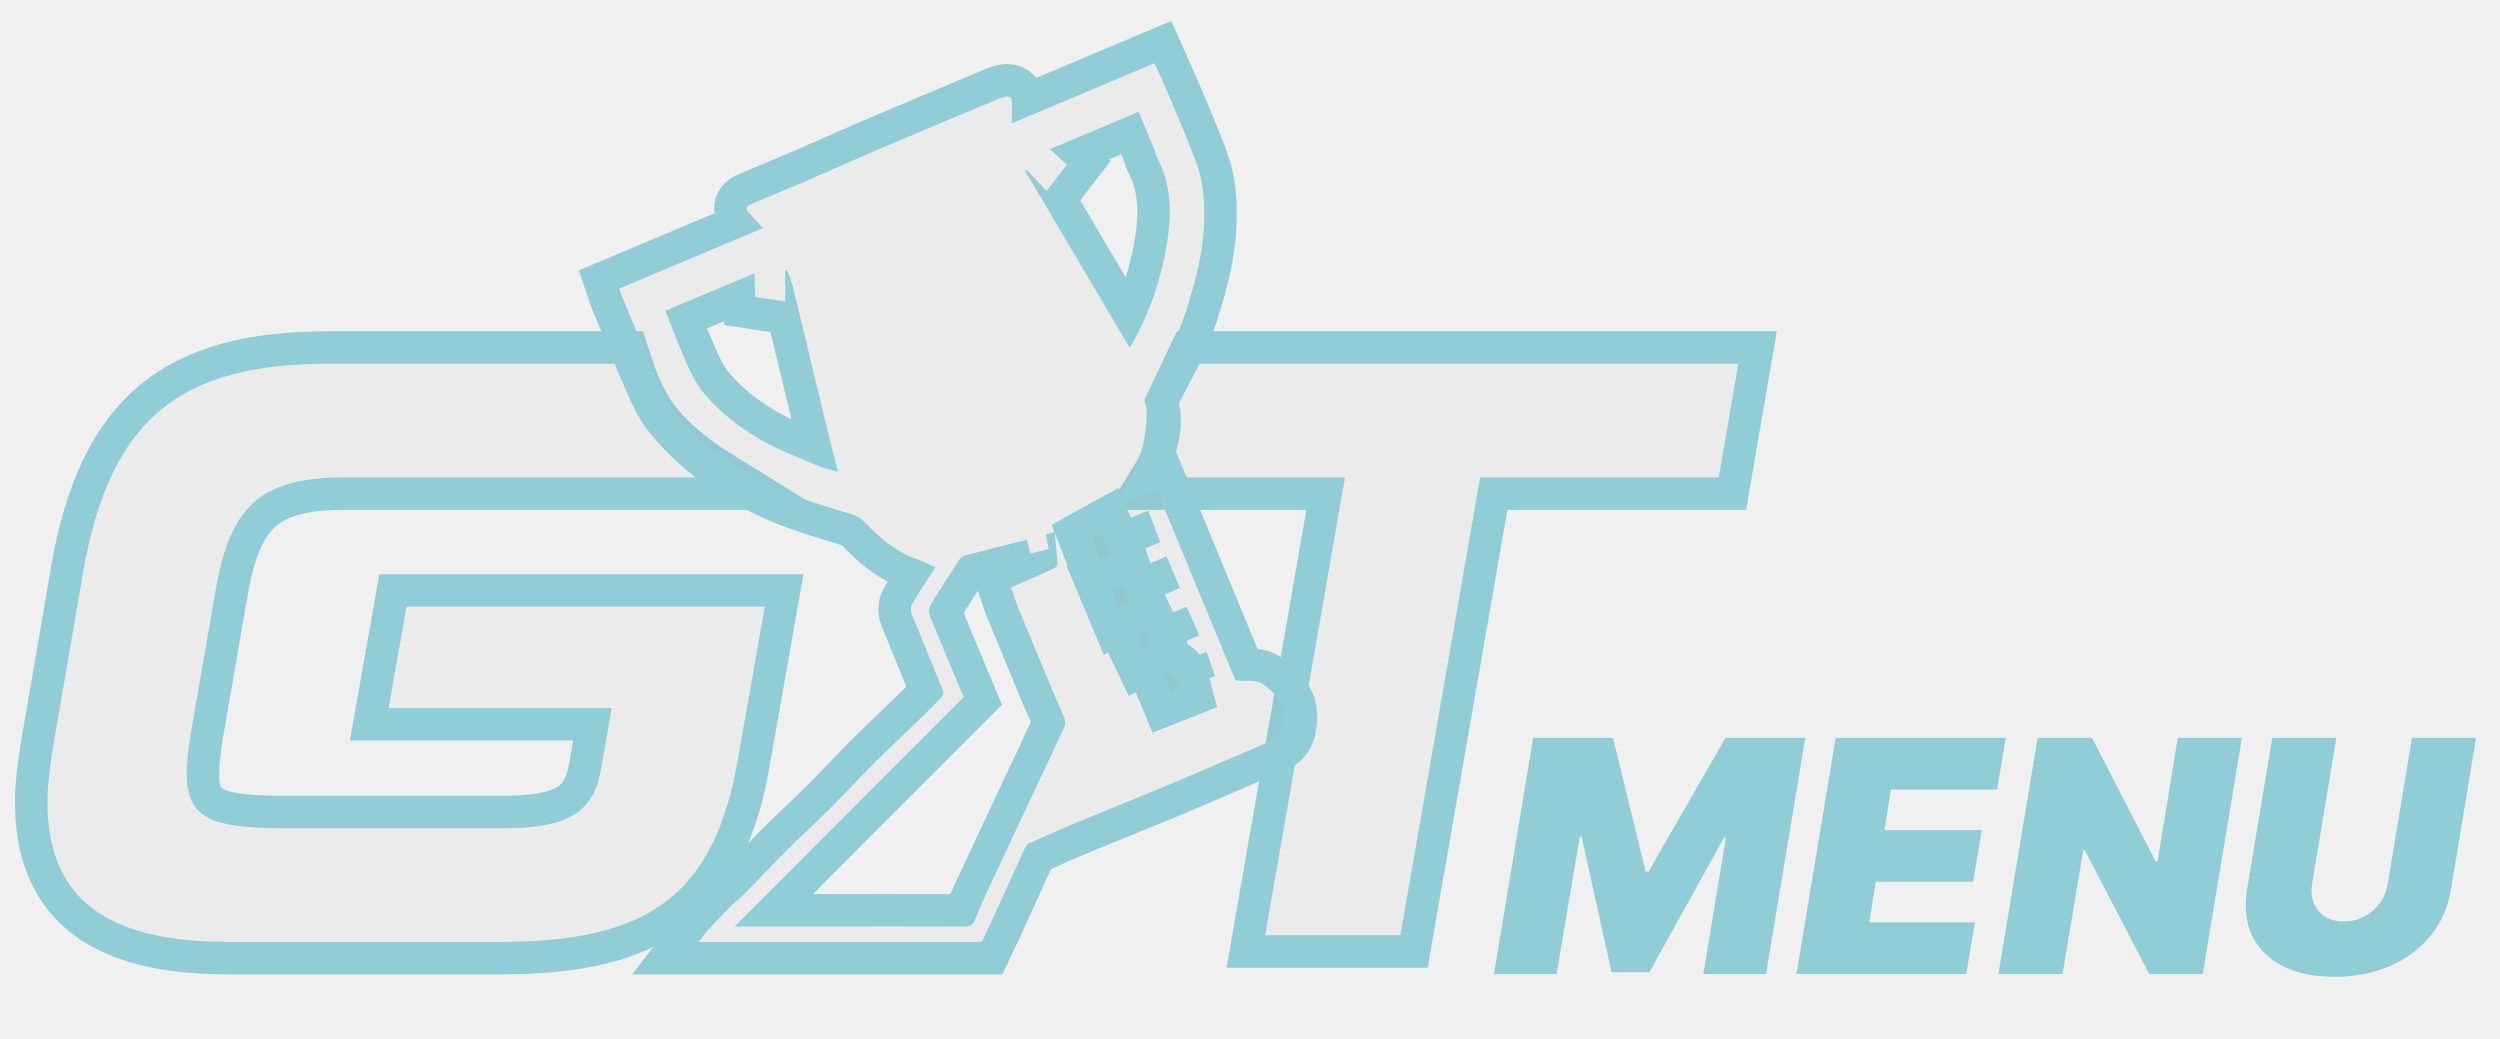
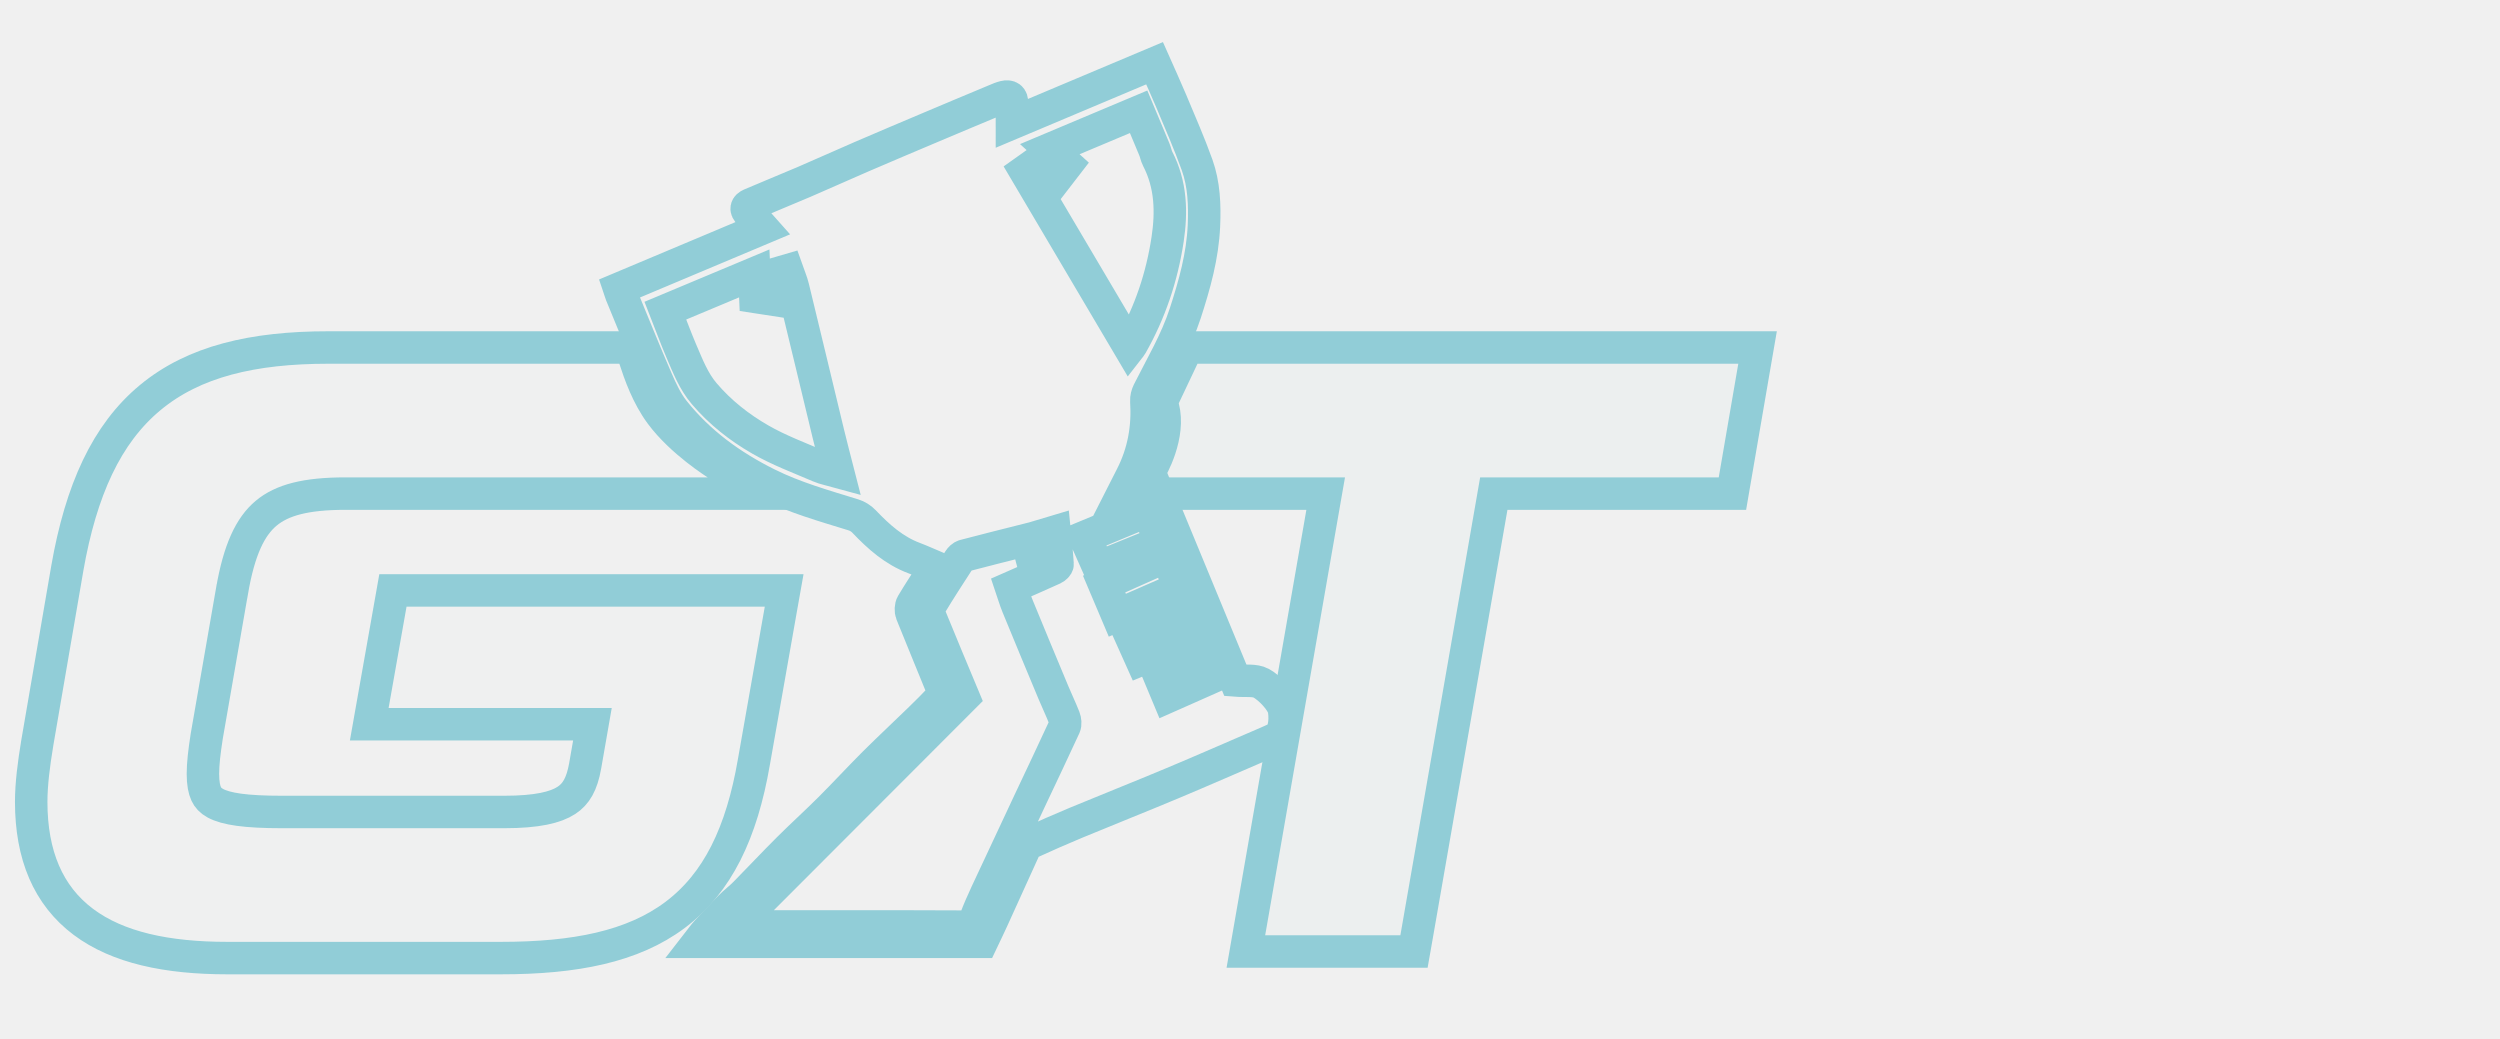
<svg xmlns="http://www.w3.org/2000/svg" width="77" height="32" viewBox="0 0 77 32" fill="none">
-   <path d="M24.048 18.772L24.152 18.186H23.556H12.521H12.102L12.029 18.599L11.477 21.718L11.373 22.306H11.969H18.247L18.022 23.595C18.022 23.595 18.022 23.595 18.022 23.596C17.922 24.155 17.743 24.458 17.445 24.652C17.114 24.868 16.547 25.009 15.53 25.009H8.684C7.568 25.009 6.96 24.918 6.629 24.737C6.487 24.659 6.405 24.568 6.351 24.452C6.291 24.323 6.25 24.131 6.25 23.834C6.25 23.522 6.294 23.149 6.368 22.673L7.144 18.213L7.145 18.212C7.364 16.93 7.707 16.22 8.196 15.809C8.686 15.399 9.421 15.203 10.64 15.203H21.797H23.554L22.061 14.278L22.061 14.278L22.061 14.278L22.061 14.278L22.061 14.278L22.06 14.278L22.052 14.273L22.019 14.252C21.99 14.232 21.946 14.203 21.89 14.165C21.779 14.089 21.623 13.977 21.447 13.838C21.088 13.555 20.666 13.174 20.356 12.755L20.356 12.755C19.94 12.193 19.707 11.526 19.552 11.049L19.44 10.703H19.077H10.113C7.792 10.703 5.974 11.129 4.628 12.245C3.281 13.361 2.495 15.095 2.072 17.508L2.072 17.51L1.143 22.913L1.143 22.913L1.143 22.916C1.042 23.53 0.961 24.147 0.961 24.697C0.961 26.331 1.479 27.578 2.568 28.394C3.628 29.188 5.144 29.509 7.003 29.509H15.43C17.711 29.509 19.487 29.158 20.79 28.182C22.106 27.196 22.846 25.644 23.221 23.464C23.221 23.463 23.221 23.463 23.221 23.463L24.048 18.772Z" fill="#808689" fill-opacity="0.05" stroke="#91CDD7" />
-   <path d="M54.032 11.288L54.133 10.703H53.539H36.883H36.566L36.431 10.989L35.854 12.207L35.777 12.371L35.822 12.546C35.931 12.968 35.853 13.432 35.724 13.821C35.661 14.011 35.59 14.171 35.536 14.282C35.508 14.338 35.486 14.38 35.47 14.408C35.462 14.422 35.457 14.432 35.453 14.438L35.45 14.444C35.45 14.444 35.45 14.444 35.45 14.444C35.45 14.444 35.45 14.444 35.45 14.444L34.986 15.203H35.877H40.831L38.475 28.72L38.373 29.306H38.968H43.131H43.551L43.624 28.892L46.009 15.203H52.938H53.359L53.43 14.788L54.032 11.288Z" fill="#808689" fill-opacity="0.05" stroke="#91CDD7" />
-   <mask id="path-3-outside-1_709_81761" maskUnits="userSpaceOnUse" x="17.074" y="-0.052" width="24" height="31" fill="black">
-     <rect fill="white" x="17.074" y="-0.052" width="24" height="31" />
-     <path fill-rule="evenodd" clip-rule="evenodd" d="M35.975 21.458C36.471 21.238 36.945 21.027 37.423 20.816C37.33 20.552 37.248 20.319 37.161 20.07C36.649 20.295 36.172 20.504 35.669 20.725C35.768 20.963 35.866 21.198 35.975 21.458ZM36.55 18.685C35.929 18.942 35.346 19.182 34.75 19.428C34.891 19.743 35.016 20.023 35.147 20.314C35.744 20.066 36.331 19.821 36.937 19.57C36.805 19.269 36.683 18.99 36.55 18.685ZM33.831 17.474C34.466 17.216 35.092 16.962 35.734 16.702C35.601 16.346 35.486 16.039 35.368 15.725C34.7 16.002 34.066 16.265 33.414 16.535C33.558 16.859 33.692 17.161 33.831 17.474ZM35.932 17.131C35.273 17.425 34.64 17.707 34.007 17.989C34.148 18.323 34.277 18.626 34.414 18.949C35.075 18.66 35.703 18.385 36.341 18.107C36.203 17.779 36.072 17.467 35.932 17.131ZM31.626 5.231C31.609 5.243 31.593 5.255 31.576 5.267C32.646 7.077 33.716 8.888 34.791 10.707C34.812 10.68 34.833 10.657 34.847 10.631C35.423 9.617 35.788 8.526 35.962 7.374C36.091 6.522 36.065 5.681 35.657 4.892C35.61 4.802 35.594 4.696 35.554 4.601C35.396 4.216 35.234 3.834 35.07 3.443C34.152 3.829 33.263 4.203 32.334 4.594C32.534 4.775 32.689 4.916 32.859 5.07C32.635 5.361 32.435 5.619 32.232 5.882C32.02 5.655 31.823 5.443 31.626 5.231ZM20.494 9.568C20.668 10.011 20.817 10.42 20.988 10.819C21.184 11.274 21.362 11.739 21.689 12.124C22.18 12.701 22.77 13.165 23.415 13.536C23.989 13.867 24.62 14.1 25.231 14.364C25.402 14.439 25.592 14.469 25.811 14.53C25.702 14.104 25.604 13.738 25.515 13.368C25.151 11.862 24.792 10.355 24.425 8.85C24.381 8.667 24.302 8.493 24.24 8.315C24.221 8.32 24.202 8.325 24.184 8.331V9.287C23.866 9.238 23.566 9.192 23.265 9.146C23.255 8.899 23.245 8.673 23.233 8.421C22.309 8.809 21.415 9.183 20.494 9.568ZM31.628 16.623C30.97 16.789 30.331 16.948 29.695 17.116C29.636 17.132 29.577 17.191 29.541 17.246C29.241 17.709 28.94 18.172 28.656 18.644C28.606 18.726 28.6 18.872 28.637 18.962C28.978 19.804 29.333 20.641 29.68 21.475C27.329 23.83 24.999 26.162 22.628 28.535H25.617C26.976 28.535 28.334 28.53 29.693 28.54C29.882 28.541 29.975 28.481 30.041 28.309C30.141 28.044 30.256 27.782 30.376 27.524C30.819 26.571 31.267 25.619 31.713 24.668C32.073 23.904 32.437 23.142 32.79 22.374C32.823 22.301 32.81 22.187 32.779 22.107C32.679 21.849 32.557 21.599 32.451 21.344C32.079 20.454 31.709 19.564 31.343 18.672C31.264 18.479 31.205 18.277 31.143 18.094C31.604 17.891 32.029 17.707 32.449 17.515C32.502 17.491 32.576 17.422 32.573 17.378C32.553 17.05 32.516 16.723 32.482 16.377C32.372 16.41 32.293 16.434 32.209 16.459C32.242 16.619 32.27 16.756 32.3 16.907C32.106 16.956 31.927 17.002 31.739 17.049C31.699 16.895 31.666 16.767 31.628 16.623ZM30.24 29.009H21.515C21.61 28.887 21.674 28.793 21.749 28.711C21.989 28.451 22.23 28.192 22.479 27.94C22.628 27.789 22.8 27.661 22.948 27.51C23.395 27.057 23.829 26.592 24.28 26.143C24.697 25.727 25.135 25.331 25.552 24.915C26.014 24.454 26.456 23.973 26.917 23.512C27.373 23.058 27.844 22.619 28.306 22.17C28.542 21.941 28.777 21.709 29.002 21.468C29.043 21.426 29.065 21.323 29.044 21.27C28.725 20.478 28.394 19.691 28.077 18.898C28.044 18.814 28.048 18.68 28.092 18.605C28.317 18.226 28.562 17.86 28.814 17.467C28.585 17.37 28.375 17.272 28.159 17.191C27.538 16.959 27.061 16.533 26.612 16.061C26.527 15.97 26.405 15.895 26.286 15.858C25.388 15.58 24.483 15.328 23.634 14.905C22.523 14.352 21.536 13.637 20.758 12.66C20.531 12.375 20.371 12.027 20.224 11.689C19.846 10.819 19.493 9.938 19.131 9.062C19.111 9.012 19.098 8.959 19.074 8.888C20.542 8.271 21.996 7.659 23.494 7.029C23.337 6.854 23.217 6.701 23.078 6.568C22.951 6.446 22.979 6.356 23.116 6.296C23.663 6.061 24.215 5.839 24.763 5.604C25.354 5.35 25.94 5.084 26.531 4.829C27.237 4.525 27.945 4.225 28.654 3.926C29.325 3.641 29.998 3.361 30.67 3.08C30.757 3.043 30.844 3.005 30.934 2.984C31.088 2.948 31.176 3.002 31.17 3.179C31.164 3.376 31.168 3.573 31.168 3.798C32.642 3.178 34.09 2.568 35.56 1.948C35.74 2.355 35.912 2.726 36.069 3.102C36.343 3.759 36.631 4.411 36.871 5.081C37.086 5.683 37.109 6.319 37.081 6.958C37.04 7.888 36.793 8.765 36.508 9.643C36.23 10.502 35.773 11.266 35.373 12.062C35.331 12.148 35.301 12.255 35.307 12.35C35.361 13.168 35.222 13.945 34.847 14.675C34.698 14.968 34.549 15.26 34.401 15.552C34.779 15.408 35.186 15.253 35.626 15.087C36.446 17.072 37.263 19.05 38.052 20.959C38.357 20.984 38.642 20.934 38.844 21.043C39.1 21.181 39.492 21.583 39.548 21.857C39.605 22.242 39.539 22.641 39.296 22.749C39.031 22.866 39.193 22.799 38.927 22.913C37.984 23.319 37.044 23.732 36.096 24.129C35.113 24.541 34.123 24.933 33.137 25.342C32.653 25.543 32.172 25.756 31.694 25.975C31.629 26.005 31.578 26.095 31.543 26.168C31.21 26.894 30.883 27.622 30.552 28.35C30.454 28.565 30.35 28.777 30.24 29.009Z" />
-   </mask>
-   <path fill-rule="evenodd" clip-rule="evenodd" d="M35.975 21.458C36.471 21.238 36.945 21.027 37.423 20.816C37.33 20.552 37.248 20.319 37.161 20.07C36.649 20.295 36.172 20.504 35.669 20.725C35.768 20.963 35.866 21.198 35.975 21.458ZM36.55 18.685C35.929 18.942 35.346 19.182 34.75 19.428C34.891 19.743 35.016 20.023 35.147 20.314C35.744 20.066 36.331 19.821 36.937 19.57C36.805 19.269 36.683 18.99 36.55 18.685ZM33.831 17.474C34.466 17.216 35.092 16.962 35.734 16.702C35.601 16.346 35.486 16.039 35.368 15.725C34.7 16.002 34.066 16.265 33.414 16.535C33.558 16.859 33.692 17.161 33.831 17.474ZM35.932 17.131C35.273 17.425 34.64 17.707 34.007 17.989C34.148 18.323 34.277 18.626 34.414 18.949C35.075 18.66 35.703 18.385 36.341 18.107C36.203 17.779 36.072 17.467 35.932 17.131ZM31.626 5.231C31.609 5.243 31.593 5.255 31.576 5.267C32.646 7.077 33.716 8.888 34.791 10.707C34.812 10.68 34.833 10.657 34.847 10.631C35.423 9.617 35.788 8.526 35.962 7.374C36.091 6.522 36.065 5.681 35.657 4.892C35.61 4.802 35.594 4.696 35.554 4.601C35.396 4.216 35.234 3.834 35.07 3.443C34.152 3.829 33.263 4.203 32.334 4.594C32.534 4.775 32.689 4.916 32.859 5.07C32.635 5.361 32.435 5.619 32.232 5.882C32.02 5.655 31.823 5.443 31.626 5.231ZM20.494 9.568C20.668 10.011 20.817 10.42 20.988 10.819C21.184 11.274 21.362 11.739 21.689 12.124C22.18 12.701 22.77 13.165 23.415 13.536C23.989 13.867 24.62 14.1 25.231 14.364C25.402 14.439 25.592 14.469 25.811 14.53C25.702 14.104 25.604 13.738 25.515 13.368C25.151 11.862 24.792 10.355 24.425 8.85C24.381 8.667 24.302 8.493 24.24 8.315C24.221 8.32 24.202 8.325 24.184 8.331V9.287C23.866 9.238 23.566 9.192 23.265 9.146C23.255 8.899 23.245 8.673 23.233 8.421C22.309 8.809 21.415 9.183 20.494 9.568ZM31.628 16.623C30.97 16.789 30.331 16.948 29.695 17.116C29.636 17.132 29.577 17.191 29.541 17.246C29.241 17.709 28.94 18.172 28.656 18.644C28.606 18.726 28.6 18.872 28.637 18.962C28.978 19.804 29.333 20.641 29.68 21.475C27.329 23.83 24.999 26.162 22.628 28.535H25.617C26.976 28.535 28.334 28.53 29.693 28.54C29.882 28.541 29.975 28.481 30.041 28.309C30.141 28.044 30.256 27.782 30.376 27.524C30.819 26.571 31.267 25.619 31.713 24.668C32.073 23.904 32.437 23.142 32.79 22.374C32.823 22.301 32.81 22.187 32.779 22.107C32.679 21.849 32.557 21.599 32.451 21.344C32.079 20.454 31.709 19.564 31.343 18.672C31.264 18.479 31.205 18.277 31.143 18.094C31.604 17.891 32.029 17.707 32.449 17.515C32.502 17.491 32.576 17.422 32.573 17.378C32.553 17.05 32.516 16.723 32.482 16.377C32.372 16.41 32.293 16.434 32.209 16.459C32.242 16.619 32.27 16.756 32.3 16.907C32.106 16.956 31.927 17.002 31.739 17.049C31.699 16.895 31.666 16.767 31.628 16.623ZM30.24 29.009H21.515C21.61 28.887 21.674 28.793 21.749 28.711C21.989 28.451 22.23 28.192 22.479 27.94C22.628 27.789 22.8 27.661 22.948 27.51C23.395 27.057 23.829 26.592 24.28 26.143C24.697 25.727 25.135 25.331 25.552 24.915C26.014 24.454 26.456 23.973 26.917 23.512C27.373 23.058 27.844 22.619 28.306 22.17C28.542 21.941 28.777 21.709 29.002 21.468C29.043 21.426 29.065 21.323 29.044 21.27C28.725 20.478 28.394 19.691 28.077 18.898C28.044 18.814 28.048 18.68 28.092 18.605C28.317 18.226 28.562 17.86 28.814 17.467C28.585 17.37 28.375 17.272 28.159 17.191C27.538 16.959 27.061 16.533 26.612 16.061C26.527 15.97 26.405 15.895 26.286 15.858C25.388 15.58 24.483 15.328 23.634 14.905C22.523 14.352 21.536 13.637 20.758 12.66C20.531 12.375 20.371 12.027 20.224 11.689C19.846 10.819 19.493 9.938 19.131 9.062C19.111 9.012 19.098 8.959 19.074 8.888C20.542 8.271 21.996 7.659 23.494 7.029C23.337 6.854 23.217 6.701 23.078 6.568C22.951 6.446 22.979 6.356 23.116 6.296C23.663 6.061 24.215 5.839 24.763 5.604C25.354 5.35 25.94 5.084 26.531 4.829C27.237 4.525 27.945 4.225 28.654 3.926C29.325 3.641 29.998 3.361 30.67 3.08C30.757 3.043 30.844 3.005 30.934 2.984C31.088 2.948 31.176 3.002 31.17 3.179C31.164 3.376 31.168 3.573 31.168 3.798C32.642 3.178 34.09 2.568 35.56 1.948C35.74 2.355 35.912 2.726 36.069 3.102C36.343 3.759 36.631 4.411 36.871 5.081C37.086 5.683 37.109 6.319 37.081 6.958C37.04 7.888 36.793 8.765 36.508 9.643C36.23 10.502 35.773 11.266 35.373 12.062C35.331 12.148 35.301 12.255 35.307 12.35C35.361 13.168 35.222 13.945 34.847 14.675C34.698 14.968 34.549 15.26 34.401 15.552C34.779 15.408 35.186 15.253 35.626 15.087C36.446 17.072 37.263 19.05 38.052 20.959C38.357 20.984 38.642 20.934 38.844 21.043C39.1 21.181 39.492 21.583 39.548 21.857C39.605 22.242 39.539 22.641 39.296 22.749C39.031 22.866 39.193 22.799 38.927 22.913C37.984 23.319 37.044 23.732 36.096 24.129C35.113 24.541 34.123 24.933 33.137 25.342C32.653 25.543 32.172 25.756 31.694 25.975C31.629 26.005 31.578 26.095 31.543 26.168C31.21 26.894 30.883 27.622 30.552 28.35C30.454 28.565 30.35 28.777 30.24 29.009Z" fill="#808689" fill-opacity="0.05" />
-   <path fill-rule="evenodd" clip-rule="evenodd" d="M35.975 21.458C36.471 21.238 36.945 21.027 37.423 20.816C37.33 20.552 37.248 20.319 37.161 20.07C36.649 20.295 36.172 20.504 35.669 20.725C35.768 20.963 35.866 21.198 35.975 21.458ZM36.55 18.685C35.929 18.942 35.346 19.182 34.75 19.428C34.891 19.743 35.016 20.023 35.147 20.314C35.744 20.066 36.331 19.821 36.937 19.57C36.805 19.269 36.683 18.99 36.55 18.685ZM33.831 17.474C34.466 17.216 35.092 16.962 35.734 16.702C35.601 16.346 35.486 16.039 35.368 15.725C34.7 16.002 34.066 16.265 33.414 16.535C33.558 16.859 33.692 17.161 33.831 17.474ZM35.932 17.131C35.273 17.425 34.64 17.707 34.007 17.989C34.148 18.323 34.277 18.626 34.414 18.949C35.075 18.66 35.703 18.385 36.341 18.107C36.203 17.779 36.072 17.467 35.932 17.131ZM31.626 5.231C31.609 5.243 31.593 5.255 31.576 5.267C32.646 7.077 33.716 8.888 34.791 10.707C34.812 10.68 34.833 10.657 34.847 10.631C35.423 9.617 35.788 8.526 35.962 7.374C36.091 6.522 36.065 5.681 35.657 4.892C35.61 4.802 35.594 4.696 35.554 4.601C35.396 4.216 35.234 3.834 35.07 3.443C34.152 3.829 33.263 4.203 32.334 4.594C32.534 4.775 32.689 4.916 32.859 5.07C32.635 5.361 32.435 5.619 32.232 5.882C32.02 5.655 31.823 5.443 31.626 5.231ZM20.494 9.568C20.668 10.011 20.817 10.42 20.988 10.819C21.184 11.274 21.362 11.739 21.689 12.124C22.18 12.701 22.77 13.165 23.415 13.536C23.989 13.867 24.62 14.1 25.231 14.364C25.402 14.439 25.592 14.469 25.811 14.53C25.702 14.104 25.604 13.738 25.515 13.368C25.151 11.862 24.792 10.355 24.425 8.85C24.381 8.667 24.302 8.493 24.24 8.315C24.221 8.32 24.202 8.325 24.184 8.331V9.287C23.866 9.238 23.566 9.192 23.265 9.146C23.255 8.899 23.245 8.673 23.233 8.421C22.309 8.809 21.415 9.183 20.494 9.568ZM31.628 16.623C30.97 16.789 30.331 16.948 29.695 17.116C29.636 17.132 29.577 17.191 29.541 17.246C29.241 17.709 28.94 18.172 28.656 18.644C28.606 18.726 28.6 18.872 28.637 18.962C28.978 19.804 29.333 20.641 29.68 21.475C27.329 23.83 24.999 26.162 22.628 28.535H25.617C26.976 28.535 28.334 28.53 29.693 28.54C29.882 28.541 29.975 28.481 30.041 28.309C30.141 28.044 30.256 27.782 30.376 27.524C30.819 26.571 31.267 25.619 31.713 24.668C32.073 23.904 32.437 23.142 32.79 22.374C32.823 22.301 32.81 22.187 32.779 22.107C32.679 21.849 32.557 21.599 32.451 21.344C32.079 20.454 31.709 19.564 31.343 18.672C31.264 18.479 31.205 18.277 31.143 18.094C31.604 17.891 32.029 17.707 32.449 17.515C32.502 17.491 32.576 17.422 32.573 17.378C32.553 17.05 32.516 16.723 32.482 16.377C32.372 16.41 32.293 16.434 32.209 16.459C32.242 16.619 32.27 16.756 32.3 16.907C32.106 16.956 31.927 17.002 31.739 17.049C31.699 16.895 31.666 16.767 31.628 16.623ZM30.24 29.009H21.515C21.61 28.887 21.674 28.793 21.749 28.711C21.989 28.451 22.23 28.192 22.479 27.94C22.628 27.789 22.8 27.661 22.948 27.51C23.395 27.057 23.829 26.592 24.28 26.143C24.697 25.727 25.135 25.331 25.552 24.915C26.014 24.454 26.456 23.973 26.917 23.512C27.373 23.058 27.844 22.619 28.306 22.17C28.542 21.941 28.777 21.709 29.002 21.468C29.043 21.426 29.065 21.323 29.044 21.27C28.725 20.478 28.394 19.691 28.077 18.898C28.044 18.814 28.048 18.68 28.092 18.605C28.317 18.226 28.562 17.86 28.814 17.467C28.585 17.37 28.375 17.272 28.159 17.191C27.538 16.959 27.061 16.533 26.612 16.061C26.527 15.97 26.405 15.895 26.286 15.858C25.388 15.58 24.483 15.328 23.634 14.905C22.523 14.352 21.536 13.637 20.758 12.66C20.531 12.375 20.371 12.027 20.224 11.689C19.846 10.819 19.493 9.938 19.131 9.062C19.111 9.012 19.098 8.959 19.074 8.888C20.542 8.271 21.996 7.659 23.494 7.029C23.337 6.854 23.217 6.701 23.078 6.568C22.951 6.446 22.979 6.356 23.116 6.296C23.663 6.061 24.215 5.839 24.763 5.604C25.354 5.35 25.94 5.084 26.531 4.829C27.237 4.525 27.945 4.225 28.654 3.926C29.325 3.641 29.998 3.361 30.67 3.08C30.757 3.043 30.844 3.005 30.934 2.984C31.088 2.948 31.176 3.002 31.17 3.179C31.164 3.376 31.168 3.573 31.168 3.798C32.642 3.178 34.09 2.568 35.56 1.948C35.74 2.355 35.912 2.726 36.069 3.102C36.343 3.759 36.631 4.411 36.871 5.081C37.086 5.683 37.109 6.319 37.081 6.958C37.04 7.888 36.793 8.765 36.508 9.643C36.23 10.502 35.773 11.266 35.373 12.062C35.331 12.148 35.301 12.255 35.307 12.35C35.361 13.168 35.222 13.945 34.847 14.675C34.698 14.968 34.549 15.26 34.401 15.552C34.779 15.408 35.186 15.253 35.626 15.087C36.446 17.072 37.263 19.05 38.052 20.959C38.357 20.984 38.642 20.934 38.844 21.043C39.1 21.181 39.492 21.583 39.548 21.857C39.605 22.242 39.539 22.641 39.296 22.749C39.031 22.866 39.193 22.799 38.927 22.913C37.984 23.319 37.044 23.732 36.096 24.129C35.113 24.541 34.123 24.933 33.137 25.342C32.653 25.543 32.172 25.756 31.694 25.975C31.629 26.005 31.578 26.095 31.543 26.168C31.21 26.894 30.883 27.622 30.552 28.35C30.454 28.565 30.35 28.777 30.24 29.009Z" stroke="#91CDD7" stroke-width="2" mask="url(#path-3-outside-1_709_81761)" />
-   <path d="M34.026 18.929L34.244 19.449L34.734 19.171C34.783 19.143 34.828 19.118 34.871 19.093C34.93 19.06 34.985 19.029 35.037 18.999L35.398 18.793L35.262 18.401C35.208 18.248 35.16 18.107 35.111 17.968C35.088 17.9 35.065 17.833 35.041 17.765L34.878 17.294L34.407 17.456C34.295 17.494 34.209 17.524 34.123 17.553C34.095 17.563 34.067 17.573 34.038 17.583L33.535 17.757L33.741 18.249C33.786 18.356 33.828 18.458 33.872 18.561C33.921 18.679 33.971 18.798 34.026 18.929Z" fill="#808689" fill-opacity="0.05" stroke="#91CDD7" />
-   <path d="M34.026 18.929L34.244 19.449L34.734 19.171C34.783 19.143 34.828 19.118 34.871 19.093C34.93 19.06 34.985 19.029 35.037 18.999L35.398 18.793L35.262 18.401C35.208 18.248 35.16 18.107 35.111 17.968C35.088 17.9 35.065 17.833 35.041 17.765L34.878 17.294L34.407 17.456C34.295 17.494 34.209 17.524 34.123 17.553C34.095 17.563 34.067 17.573 34.038 17.583L33.535 17.757L33.741 18.249C33.786 18.356 33.828 18.458 33.872 18.561C33.921 18.679 33.971 18.798 34.026 18.929Z" fill="#808689" fill-opacity="0.05" stroke="#91CDD7" />
-   <path d="M34.417 17.571L34.88 17.379L34.686 16.916C34.634 16.793 34.584 16.673 34.533 16.55C34.493 16.456 34.453 16.359 34.41 16.258L34.196 15.746L33.71 16.012C33.596 16.074 33.505 16.124 33.404 16.179L33.021 16.391L33.18 16.799L33.426 17.429L33.612 17.905L34.084 17.709C34.138 17.687 34.19 17.666 34.241 17.644C34.3 17.62 34.358 17.596 34.417 17.571Z" fill="#808689" fill-opacity="0.05" stroke="#91CDD7" />
-   <path d="M34.417 17.571L34.88 17.379L34.686 16.916C34.634 16.793 34.584 16.673 34.533 16.55C34.493 16.456 34.453 16.359 34.41 16.258L34.196 15.746L33.71 16.012C33.596 16.074 33.505 16.124 33.404 16.179L33.021 16.391L33.18 16.799L33.426 17.429L33.612 17.905L34.084 17.709C34.138 17.687 34.19 17.666 34.241 17.644C34.3 17.62 34.358 17.596 34.417 17.571Z" fill="#808689" fill-opacity="0.05" stroke="#91CDD7" />
-   <path d="M34.779 19.093L34.314 19.302L34.531 19.763C34.542 19.787 34.553 19.811 34.564 19.834C34.637 19.989 34.707 20.137 34.784 20.3L35 20.756L35.454 20.537C35.559 20.486 35.651 20.441 35.748 20.394L36.189 20.179L35.982 19.734C35.935 19.632 35.89 19.536 35.846 19.442C35.809 19.363 35.773 19.284 35.736 19.205L35.528 18.758L35.078 18.96C35.021 18.986 34.97 19.008 34.917 19.032C34.873 19.051 34.829 19.071 34.779 19.093Z" fill="#808689" fill-opacity="0.05" stroke="#91CDD7" />
-   <path d="M34.779 19.093L34.314 19.302L34.531 19.763C34.542 19.787 34.553 19.811 34.564 19.834C34.637 19.989 34.707 20.137 34.784 20.3L35 20.756L35.454 20.537C35.559 20.486 35.651 20.441 35.748 20.394L36.189 20.179L35.982 19.734C35.935 19.632 35.89 19.536 35.846 19.442C35.809 19.363 35.773 19.284 35.736 19.205L35.528 18.758L35.078 18.96C35.021 18.986 34.97 19.008 34.917 19.032C34.873 19.051 34.829 19.071 34.779 19.093Z" fill="#808689" fill-opacity="0.05" stroke="#91CDD7" />
-   <path d="M35.607 20.369L35.223 20.587L35.392 20.995C35.436 21.1 35.48 21.206 35.526 21.319C35.545 21.364 35.564 21.41 35.584 21.458L35.773 21.914L36.231 21.731C36.248 21.724 36.265 21.718 36.281 21.712C36.349 21.684 36.408 21.661 36.467 21.638L36.882 21.474L36.767 21.043C36.735 20.922 36.703 20.807 36.668 20.712C36.639 20.635 36.579 20.482 36.446 20.367C36.259 20.207 36.043 20.204 35.89 20.244C35.774 20.274 35.667 20.334 35.607 20.368L35.607 20.369Z" fill="#808689" fill-opacity="0.05" stroke="#91CDD7" />
-   <path d="M35.607 20.369L35.223 20.587L35.392 20.995C35.436 21.1 35.48 21.206 35.526 21.319C35.545 21.364 35.564 21.41 35.584 21.458L35.773 21.914L36.231 21.731C36.248 21.724 36.265 21.718 36.281 21.712C36.349 21.684 36.408 21.661 36.467 21.638L36.882 21.474L36.767 21.043C36.735 20.922 36.703 20.807 36.668 20.712C36.639 20.635 36.579 20.482 36.446 20.367C36.259 20.207 36.043 20.204 35.89 20.244C35.774 20.274 35.667 20.334 35.607 20.368L35.607 20.369Z" fill="#808689" fill-opacity="0.05" stroke="#91CDD7" />
-   <path d="M47.222 22.727H49.679L50.688 26.847H50.773L53.145 22.727H55.602L54.395 30H52.463L53.159 25.796H53.102L50.801 29.943H49.636L48.713 25.767H48.656L47.946 30H46.014L47.222 22.727ZM55.331 30L56.538 22.727H61.779L61.51 24.318H58.242L58.044 25.568H61.041L60.771 27.159H57.774L57.575 28.409H60.828L60.558 30H55.331ZM69.051 22.727L67.844 30H66.196L64.208 26.179H64.165L63.526 30H61.551L62.759 22.727H64.435L66.395 26.534H66.452L67.077 22.727H69.051ZM74.289 22.727H76.264L75.49 27.386C75.4 27.94 75.189 28.42 74.857 28.825C74.528 29.227 74.109 29.538 73.6 29.759C73.091 29.976 72.525 30.085 71.903 30.085C71.275 30.085 70.745 29.976 70.312 29.759C69.879 29.538 69.564 29.227 69.367 28.825C69.173 28.42 69.121 27.94 69.211 27.386L69.985 22.727H71.96L71.214 27.216C71.178 27.441 71.196 27.641 71.267 27.816C71.338 27.991 71.453 28.13 71.612 28.232C71.77 28.331 71.962 28.381 72.187 28.381C72.414 28.381 72.624 28.331 72.816 28.232C73.01 28.13 73.171 27.991 73.299 27.816C73.426 27.641 73.508 27.441 73.543 27.216L74.289 22.727Z" fill="#91CDD7" />
+   <path d="M24.048 18.772L24.152 18.186H23.556H12.521H12.102L12.029 18.599L11.477 21.718L11.373 22.306H11.969H18.247L18.022 23.595C18.022 23.595 18.022 23.595 18.022 23.596C17.922 24.155 17.743 24.458 17.445 24.652C17.114 24.868 16.547 25.009 15.53 25.009H8.684C7.568 25.009 6.96 24.918 6.629 24.737C6.487 24.659 6.405 24.568 6.351 24.452C6.291 24.323 6.25 24.131 6.25 23.834C6.25 23.522 6.294 23.149 6.368 22.673L7.144 18.213L7.145 18.212C7.364 16.93 7.707 16.22 8.196 15.809C8.686 15.399 9.421 15.203 10.64 15.203H21.797H23.554L22.061 14.278L22.061 14.278L22.061 14.278L22.061 14.278L22.061 14.278L22.06 14.278L22.052 14.273L22.019 14.252C21.99 14.232 21.946 14.203 21.89 14.165C21.779 14.089 21.623 13.977 21.447 13.838C21.088 13.555 20.666 13.174 20.356 12.755L20.356 12.755C19.94 12.193 19.707 11.526 19.552 11.049L19.44 10.703H19.077H10.113C7.792 10.703 5.974 11.129 4.628 12.245C3.281 13.361 2.495 15.095 2.072 17.508L2.072 17.51L1.143 22.913L1.143 22.913L1.143 22.916C1.042 23.53 0.961 24.147 0.961 24.697C0.961 26.331 1.479 27.578 2.568 28.394C3.628 29.188 5.144 29.509 7.003 29.509H15.43C17.711 29.509 19.487 29.158 20.79 28.182C22.106 27.196 22.846 25.644 23.221 23.464C23.221 23.463 23.221 23.463 23.221 23.463L24.048 18.772Z" fill="#91CDD7" fill-opacity="0.01" stroke="#91CDD7" />
+   <path d="M54.032 11.288L54.133 10.703H53.539H36.883H36.566L36.431 10.989L35.854 12.207L35.777 12.371L35.822 12.546C35.931 12.968 35.853 13.432 35.724 13.821C35.661 14.011 35.59 14.171 35.536 14.282C35.508 14.338 35.486 14.38 35.47 14.408C35.462 14.422 35.457 14.432 35.453 14.438L35.45 14.444C35.45 14.444 35.45 14.444 35.45 14.444C35.45 14.444 35.45 14.444 35.45 14.444L34.986 15.203H35.877H40.831L38.475 28.72L38.373 29.306H38.968H43.131H43.551L43.624 28.892L46.009 15.203H52.938H53.359L53.43 14.788L54.032 11.288Z" fill="#91CDD7" fill-opacity="0.05" stroke="#91CDD7" />
+   <path d="M35.975 21.458C36.471 21.238 36.945 21.027 37.423 20.816C37.33 20.552 37.248 20.319 37.161 20.07C36.649 20.295 36.172 20.504 35.669 20.725C35.768 20.963 35.866 21.198 35.975 21.458ZM36.55 18.685C35.929 18.942 35.346 19.182 34.75 19.428C34.891 19.743 35.016 20.023 35.147 20.314C35.744 20.066 36.331 19.821 36.937 19.57C36.805 19.269 36.683 18.99 36.55 18.685ZM33.831 17.474C34.466 17.216 35.092 16.962 35.734 16.702C35.601 16.346 35.486 16.039 35.368 15.725C34.7 16.002 34.066 16.265 33.414 16.535C33.558 16.859 33.692 17.161 33.831 17.474ZM35.932 17.131C35.273 17.425 34.64 17.707 34.007 17.989C34.148 18.323 34.277 18.626 34.414 18.949C35.075 18.66 35.703 18.385 36.341 18.107C36.203 17.779 36.072 17.467 35.932 17.131ZM31.626 5.231C31.609 5.243 31.593 5.255 31.576 5.267C32.646 7.077 33.716 8.888 34.791 10.707C34.812 10.68 34.833 10.657 34.847 10.631C35.423 9.617 35.788 8.526 35.962 7.374C36.091 6.522 36.065 5.681 35.657 4.892C35.61 4.802 35.594 4.696 35.554 4.601C35.396 4.216 35.234 3.834 35.07 3.443C34.152 3.829 33.263 4.203 32.334 4.594C32.534 4.775 32.689 4.916 32.859 5.07C32.635 5.361 32.435 5.619 32.232 5.882C32.02 5.655 31.823 5.443 31.626 5.231ZM20.494 9.568C20.668 10.011 20.817 10.42 20.988 10.819C21.184 11.274 21.362 11.739 21.689 12.124C22.18 12.701 22.77 13.165 23.415 13.536C23.989 13.867 24.62 14.1 25.231 14.364C25.402 14.439 25.592 14.469 25.811 14.53C25.702 14.104 25.604 13.738 25.515 13.368C25.151 11.862 24.792 10.355 24.425 8.85C24.381 8.667 24.302 8.493 24.24 8.315C24.221 8.32 24.202 8.325 24.184 8.331V9.287C23.866 9.238 23.566 9.192 23.265 9.146C23.255 8.899 23.245 8.673 23.233 8.421C22.309 8.809 21.415 9.183 20.494 9.568ZM31.628 16.623C30.97 16.789 30.331 16.948 29.695 17.116C29.636 17.132 29.577 17.191 29.541 17.246C29.241 17.709 28.94 18.172 28.656 18.644C28.606 18.726 28.6 18.872 28.637 18.962C28.978 19.804 29.333 20.641 29.68 21.475C27.329 23.83 24.999 26.162 22.628 28.535H25.617C26.976 28.535 28.334 28.53 29.693 28.54C29.882 28.541 29.975 28.481 30.041 28.309C30.141 28.044 30.256 27.782 30.376 27.524C30.819 26.571 31.267 25.619 31.713 24.668C32.073 23.904 32.437 23.142 32.79 22.374C32.823 22.301 32.81 22.187 32.779 22.107C32.679 21.849 32.557 21.599 32.451 21.344C32.079 20.454 31.709 19.564 31.343 18.672C31.264 18.479 31.205 18.277 31.143 18.094C31.604 17.891 32.029 17.707 32.449 17.515C32.502 17.491 32.576 17.422 32.573 17.378C32.553 17.05 32.516 16.723 32.482 16.377C32.372 16.41 32.293 16.434 32.209 16.459C32.242 16.619 32.27 16.756 32.3 16.907C32.106 16.956 31.927 17.002 31.739 17.049C31.699 16.895 31.666 16.767 31.628 16.623ZM30.24 29.009H21.515C21.61 28.887 21.674 28.793 21.749 28.711C21.989 28.451 22.23 28.192 22.479 27.94C22.628 27.789 22.8 27.661 22.948 27.51C23.395 27.057 23.829 26.592 24.28 26.143C24.697 25.727 25.135 25.331 25.552 24.915C26.014 24.454 26.456 23.973 26.917 23.512C27.373 23.058 27.844 22.619 28.306 22.17C28.542 21.941 28.777 21.709 29.002 21.468C29.043 21.426 29.065 21.323 29.044 21.27C28.725 20.478 28.394 19.691 28.077 18.898C28.044 18.814 28.048 18.68 28.092 18.605C28.317 18.226 28.562 17.86 28.814 17.467C28.585 17.37 28.375 17.272 28.159 17.191C27.538 16.959 27.061 16.533 26.612 16.061C26.527 15.97 26.405 15.895 26.286 15.858C25.388 15.58 24.483 15.328 23.634 14.905C22.523 14.352 21.536 13.637 20.758 12.66C20.531 12.375 20.371 12.027 20.224 11.689C19.846 10.819 19.493 9.938 19.131 9.062C19.111 9.012 19.098 8.959 19.074 8.888C20.542 8.271 21.996 7.659 23.494 7.029C23.337 6.854 23.217 6.701 23.078 6.568C22.951 6.446 22.979 6.356 23.116 6.296C23.663 6.061 24.215 5.839 24.763 5.604C25.354 5.35 25.94 5.084 26.531 4.829C27.237 4.525 27.945 4.225 28.654 3.926C29.325 3.641 29.998 3.361 30.67 3.08C30.757 3.043 30.844 3.005 30.934 2.984C31.088 2.948 31.176 3.002 31.17 3.179C31.164 3.376 31.168 3.573 31.168 3.798C32.642 3.178 34.09 2.568 35.56 1.948C35.74 2.355 35.912 2.726 36.069 3.102C36.343 3.759 36.631 4.411 36.871 5.081C37.086 5.683 37.109 6.319 37.081 6.958C37.04 7.888 36.793 8.765 36.508 9.643C36.23 10.502 35.773 11.266 35.373 12.062C35.331 12.148 35.301 12.255 35.307 12.35C35.361 13.168 35.222 13.945 34.847 14.675C34.698 14.968 34.549 15.26 34.401 15.552C34.779 15.408 35.186 15.253 35.626 15.087C36.446 17.072 37.263 19.05 38.052 20.959C38.357 20.984 38.642 20.934 38.844 21.043C39.1 21.181 39.492 21.583 39.548 21.857C39.605 22.242 39.539 22.641 39.296 22.749C39.031 22.866 39.193 22.799 38.927 22.913C37.984 23.319 37.044 23.732 36.096 24.129C35.113 24.541 34.123 24.933 33.137 25.342C32.653 25.543 32.172 25.756 31.694 25.975C31.629 26.005 31.578 26.095 31.543 26.168C31.21 26.894 30.883 27.622 30.552 28.35C30.454 28.565 30.35 28.777 30.24 29.009Z" stroke="#91CDD7" stroke-width="1" />
</svg>
